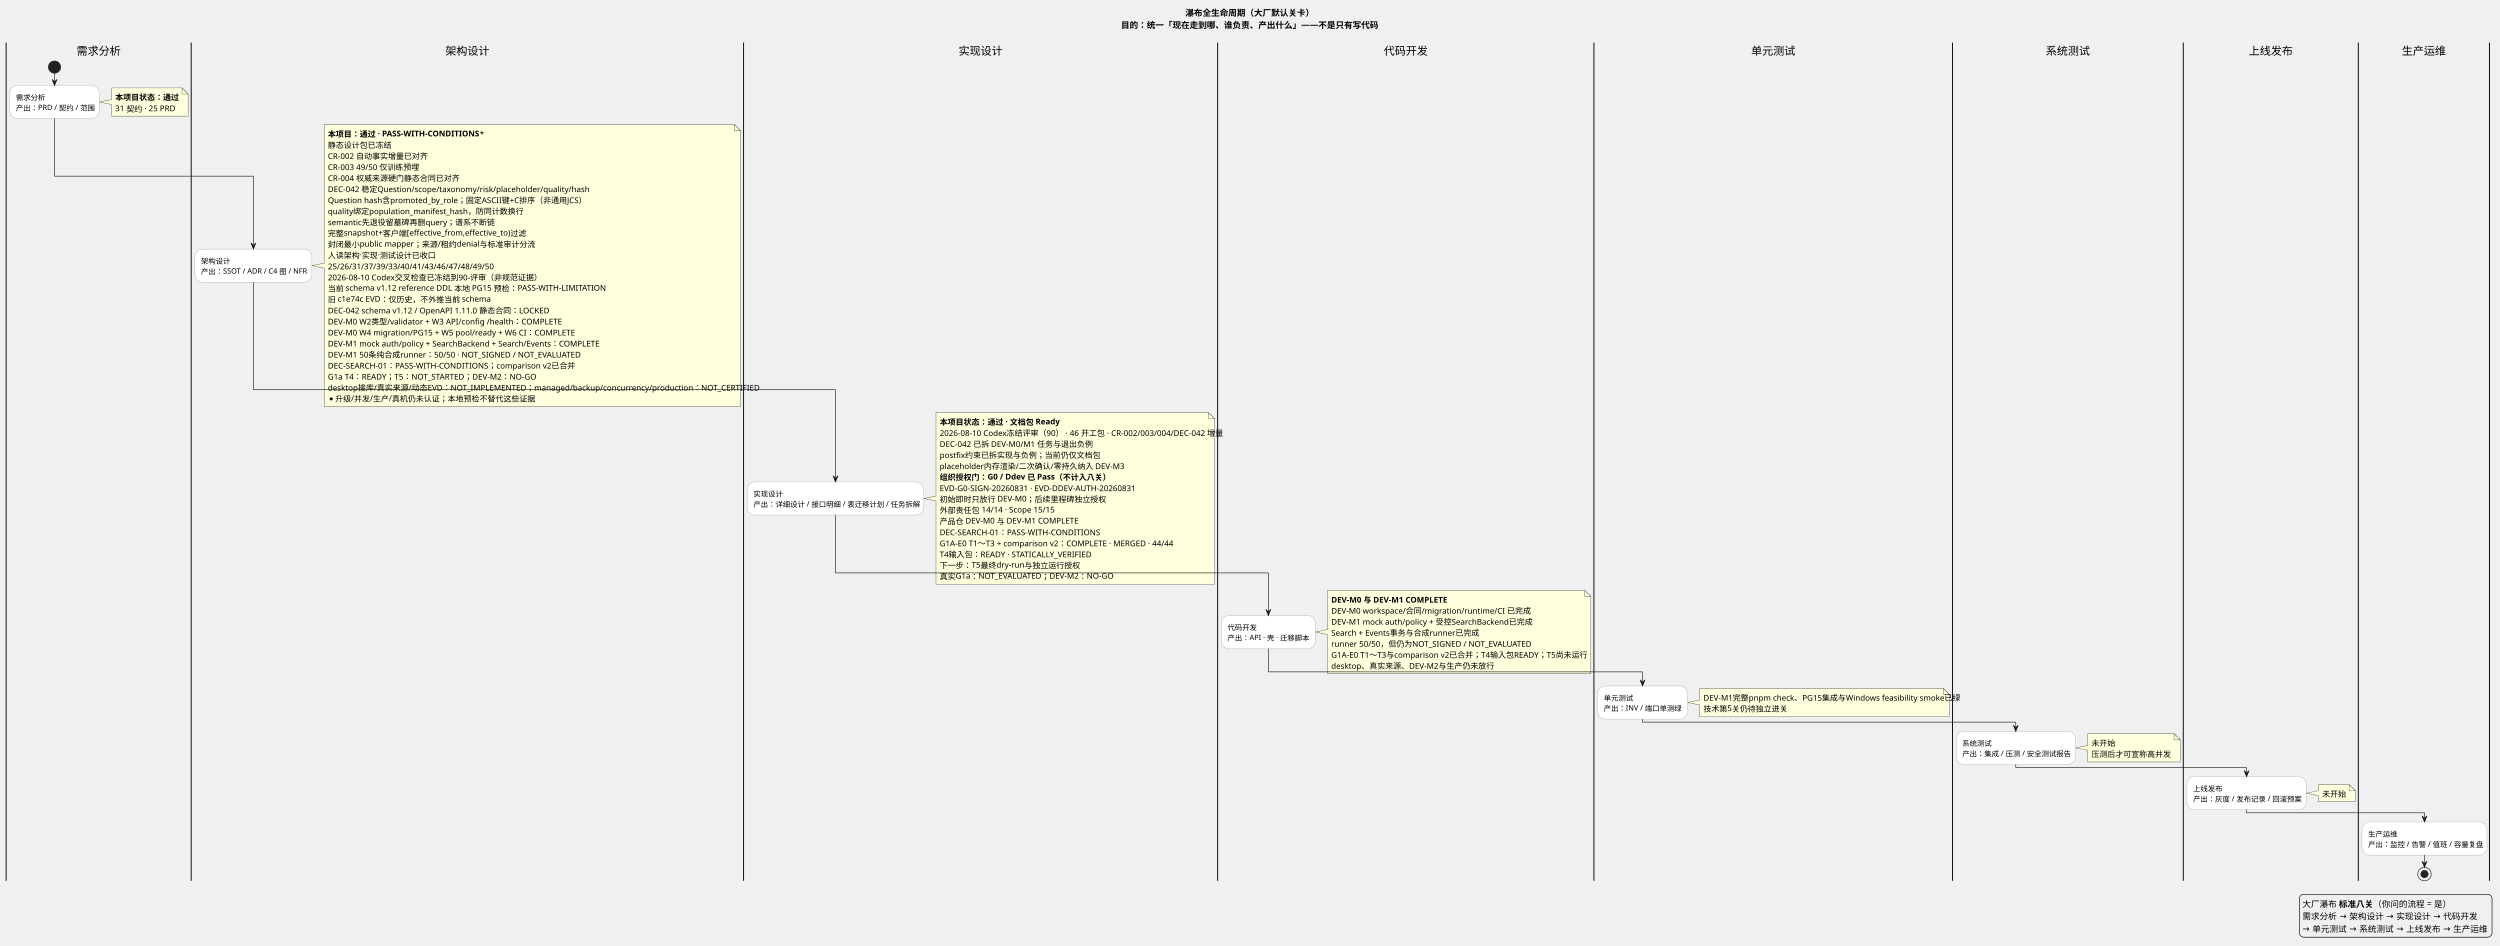
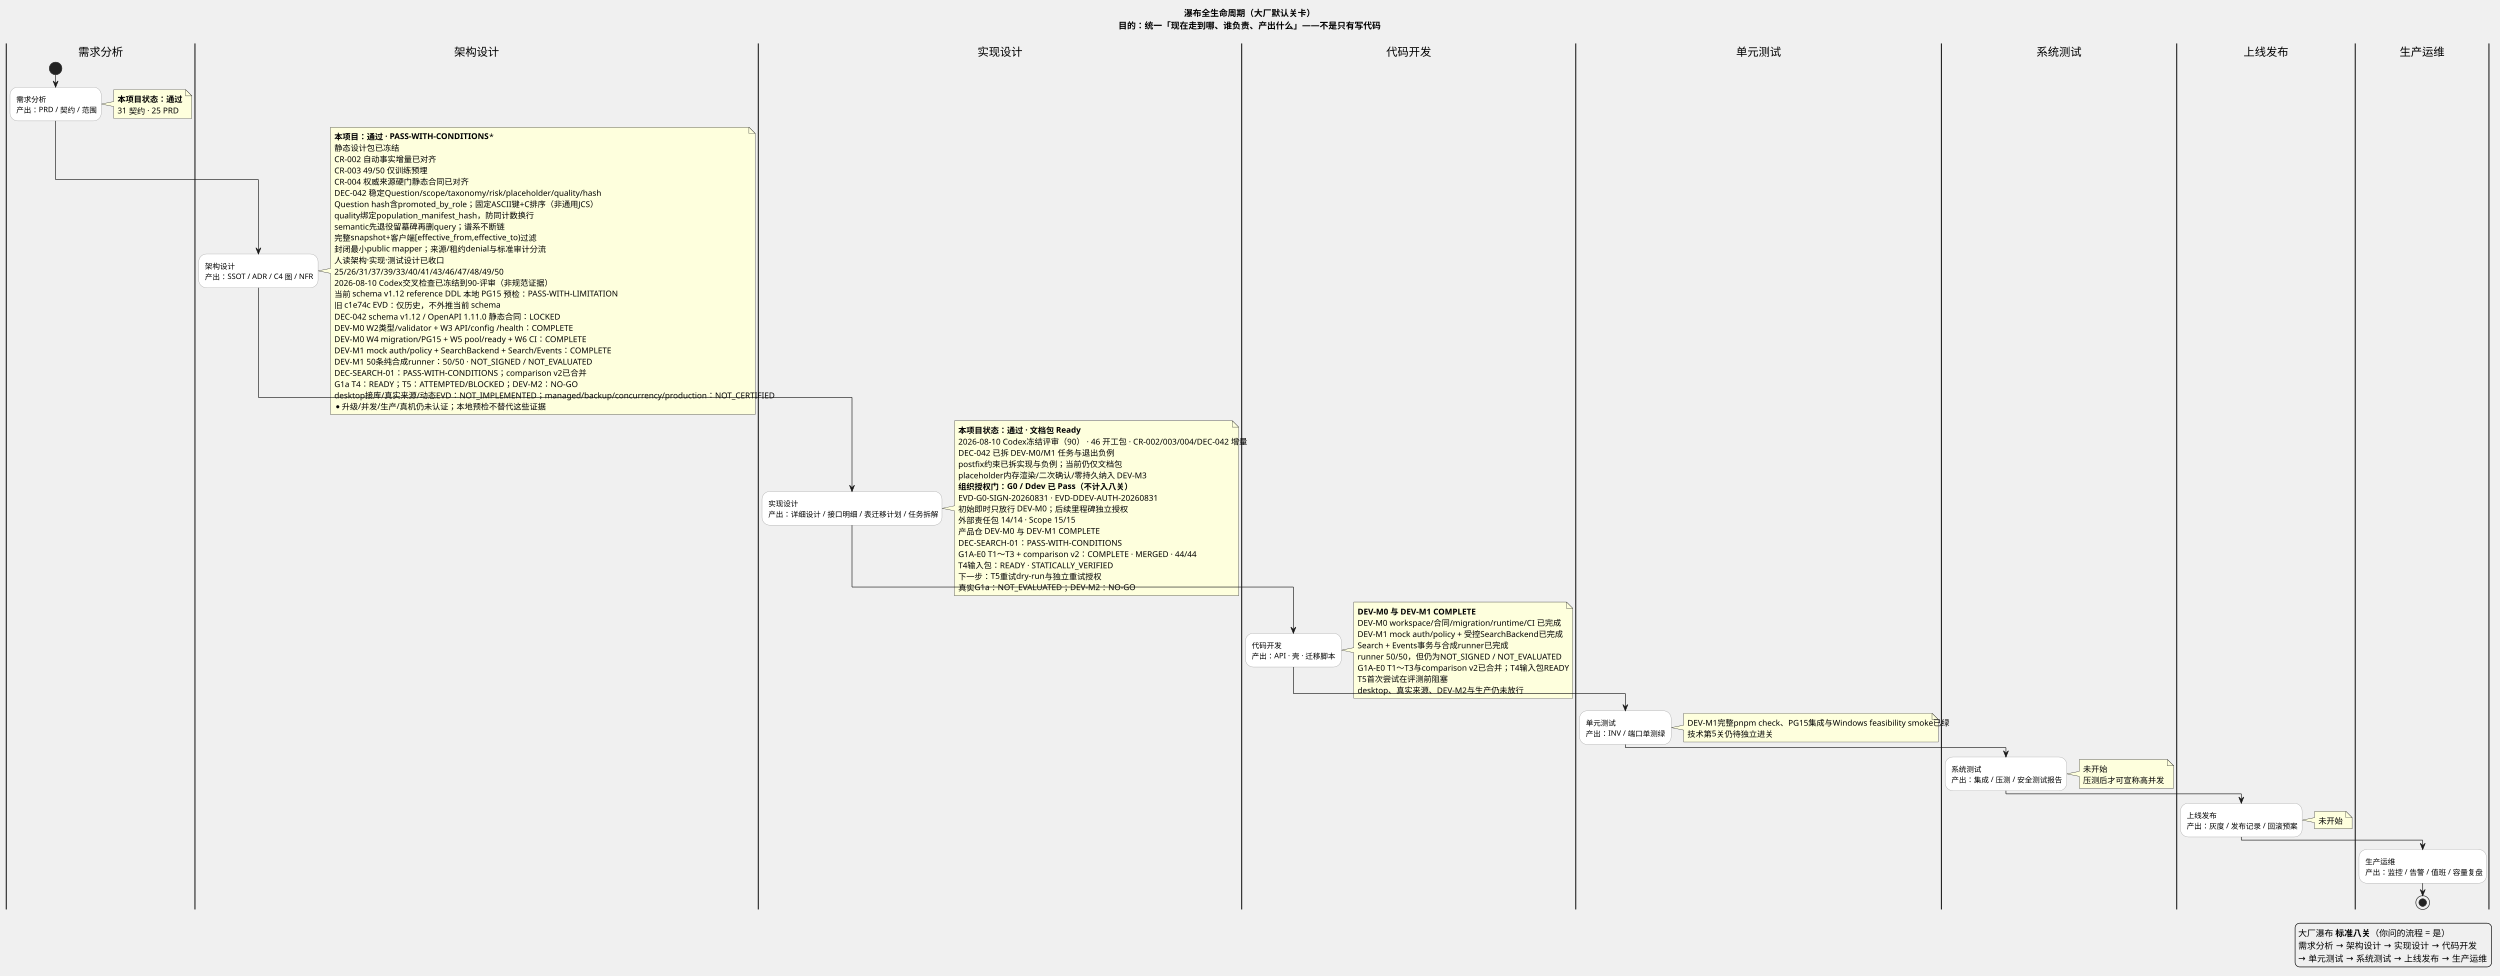
- <svg xmlns="http://www.w3.org/2000/svg" class="diagram-svg" version="1.1" viewBox="0 0 4080 1543" width="4080" height="1543">
+ <svg xmlns="http://www.w3.org/2000/svg" class="diagram-svg" version="1.1" viewBox="0 0 4001 1561" width="4001" height="1561">
  <defs />
  <g>
    <g class="title" data-source-line="9">
-       <text x="1934.50" y="26" font-size="14" fill="#000000" xml:space="preserve" style="white-space: pre" font-weight="bold" font-family="'PingFang SC, Microsoft YaHei, sans-serif'">瀑布全生命周期（大厂默认关卡）</text>
-       <text x="1829.50" y="46" font-size="14" fill="#000000" xml:space="preserve" style="white-space: pre" font-weight="bold" font-family="'PingFang SC, Microsoft YaHei, sans-serif'">目的：统一「现在走到哪、谁负责、产出什么」——不是只有写代码</text>
+       <text x="1894.78" y="26" font-size="14" fill="#000000" xml:space="preserve" style="white-space: pre" font-weight="bold" font-family="'PingFang SC, Microsoft YaHei, sans-serif'">瀑布全生命周期（大厂默认关卡）</text>
+       <text x="1789.78" y="46" font-size="14" fill="#000000" xml:space="preserve" style="white-space: pre" font-weight="bold" font-family="'PingFang SC, Microsoft YaHei, sans-serif'">目的：统一「现在走到哪、谁负责、产出什么」——不是只有写代码</text>
    </g>
-     <rect x="10" y="69.50" width="4054.00" height="25" fill="#00000000" stroke="#00000000" stroke-width="1" />
+     <rect x="10" y="69.50" width="3974.56" height="25" fill="#00000000" stroke="#00000000" stroke-width="1" />
    <circle cx="89.01" cy="109.50" r="10" fill="#222222" stroke="#222222" stroke-width="1" />
    <path d="M182.01,143.50 L182.01,162.50 L162.01,166.50 L182.01,170.50 L182.01,189.50 A0,0 0 0 0 182.01,189.50 L307.01,189.50 A0,0 0 0 0 307.01,189.50 L307.01,153.50 L297.01,143.50 L182.01,143.50 A0,0 0 0 0 182.01,143.50" fill="#FEFFDD" stroke="#181818" stroke-width="0.50" />
    <path d="M297.01,143.50 L297.01,153.50 L307.01,153.50 L297.01,143.50" fill="#FEFFDD" stroke="#181818" stroke-width="0.50" />
    <text x="188.01" y="163.50" font-size="13" fill="#000000" xml:space="preserve" style="white-space: pre" font-weight="bold" font-family="'PingFang SC, Microsoft YaHei, sans-serif'">本项目状态：通过</text>
    <text x="188.01" y="181.50" font-size="13" fill="#000000" xml:space="preserve" style="white-space: pre" font-family="'PingFang SC, Microsoft YaHei, sans-serif'">31 契约 · 25 PRD</text>
    <rect x="16" y="139.50" width="146.01" height="54" rx="12.50" ry="12.50" fill="#FFFFFF" stroke="#999999" stroke-width="0.50" />
    <text x="26" y="163.50" font-size="12" fill="#000000" xml:space="preserve" style="white-space: pre" font-family="'PingFang SC, Microsoft YaHei, sans-serif'">需求分析</text>
    <text x="26" y="180.50" font-size="12" fill="#000000" xml:space="preserve" style="white-space: pre" font-family="'PingFang SC, Microsoft YaHei, sans-serif'">产出：PRD / 契约 / 范围</text>
-     <line x1="10" y1="69.50" x2="10" y2="1437.50" stroke="#000000" stroke-width="1.50" />
+     <line x1="10" y1="69.50" x2="10" y2="1455.50" stroke="#000000" stroke-width="1.50" />
    <path d="M529.04,203.50 L529.04,429.50 L509.04,433.50 L529.04,437.50 L529.04,663.50 A0,0 0 0 0 529.04,663.50 L1208.54,663.50 A0,0 0 0 0 1208.54,663.50 L1208.54,213.50 L1198.54,203.50 L529.04,203.50 A0,0 0 0 0 529.04,203.50" fill="#FEFFDD" stroke="#181818" stroke-width="0.50" />
    <path d="M1198.54,203.50 L1198.54,213.50 L1208.54,213.50 L1198.54,203.50" fill="#FEFFDD" stroke="#181818" stroke-width="0.50" />
    <text x="535.04" y="223.50" font-size="13" fill="#000000" xml:space="preserve" style="white-space: pre" font-weight="bold" font-family="'PingFang SC, Microsoft YaHei, sans-serif'">本项目：通过 · PASS-WITH-CONDITIONS</text>
    <text x="782.92" y="223.50" font-size="13" fill="#000000" xml:space="preserve" style="white-space: pre" font-family="'PingFang SC, Microsoft YaHei, sans-serif'">*</text>
    <text x="535.04" y="241.50" font-size="13" fill="#000000" xml:space="preserve" style="white-space: pre" font-family="'PingFang SC, Microsoft YaHei, sans-serif'">静态设计包已冻结</text>
    <text x="535.04" y="259.50" font-size="13" fill="#000000" xml:space="preserve" style="white-space: pre" font-family="'PingFang SC, Microsoft YaHei, sans-serif'">CR-002 自动事实增量已对齐</text>
    <text x="535.04" y="277.50" font-size="13" fill="#000000" xml:space="preserve" style="white-space: pre" font-family="'PingFang SC, Microsoft YaHei, sans-serif'">CR-003 49/50 仅训练预埋</text>
    <text x="535.04" y="295.50" font-size="13" fill="#000000" xml:space="preserve" style="white-space: pre" font-family="'PingFang SC, Microsoft YaHei, sans-serif'">CR-004 权威来源硬门静态合同已对齐</text>
    <text x="535.04" y="313.50" font-size="13" fill="#000000" xml:space="preserve" style="white-space: pre" font-family="'PingFang SC, Microsoft YaHei, sans-serif'">DEC-042 稳定Question/scope/taxonomy/risk/placeholder/quality/hash</text>
    <text x="535.04" y="331.50" font-size="13" fill="#000000" xml:space="preserve" style="white-space: pre" font-family="'PingFang SC, Microsoft YaHei, sans-serif'">Question hash含promoted_by_role；固定ASCII键+C排序（非通用JCS）</text>
    <text x="535.04" y="349.50" font-size="13" fill="#000000" xml:space="preserve" style="white-space: pre" font-family="'PingFang SC, Microsoft YaHei, sans-serif'">quality绑定population_manifest_hash，防同计数换行</text>
    <text x="535.04" y="367.50" font-size="13" fill="#000000" xml:space="preserve" style="white-space: pre" font-family="'PingFang SC, Microsoft YaHei, sans-serif'">semantic先退役留墓碑再删query；谱系不断链</text>
    <text x="535.04" y="385.50" font-size="13" fill="#000000" xml:space="preserve" style="white-space: pre" font-family="'PingFang SC, Microsoft YaHei, sans-serif'">完整snapshot+客户端[effective_from,effective_to)过滤</text>
    <text x="535.04" y="403.50" font-size="13" fill="#000000" xml:space="preserve" style="white-space: pre" font-family="'PingFang SC, Microsoft YaHei, sans-serif'">封闭最小public mapper；来源/租约denial与标准审计分流</text>
    <text x="535.04" y="421.50" font-size="13" fill="#000000" xml:space="preserve" style="white-space: pre" font-family="'PingFang SC, Microsoft YaHei, sans-serif'">人读架构·实现·测试设计已收口</text>
    <text x="535.04" y="439.50" font-size="13" fill="#000000" xml:space="preserve" style="white-space: pre" font-family="'PingFang SC, Microsoft YaHei, sans-serif'">25/26/31/37/39/33/40/41/43/46/47/48/49/50</text>
    <text x="535.04" y="457.50" font-size="13" fill="#000000" xml:space="preserve" style="white-space: pre" font-family="'PingFang SC, Microsoft YaHei, sans-serif'">2026-08-10 Codex交叉检查已冻结到90-评审（非规范证据）</text>
    <text x="535.04" y="475.50" font-size="13" fill="#000000" xml:space="preserve" style="white-space: pre" font-family="'PingFang SC, Microsoft YaHei, sans-serif'">当前 schema v1.12 reference DDL 本地 PG15 预检：PASS-WITH-LIMITATION</text>
    <text x="535.04" y="493.50" font-size="13" fill="#000000" xml:space="preserve" style="white-space: pre" font-family="'PingFang SC, Microsoft YaHei, sans-serif'">旧 c1e74c EVD：仅历史，不外推当前 schema</text>
    <text x="535.04" y="511.50" font-size="13" fill="#000000" xml:space="preserve" style="white-space: pre" font-family="'PingFang SC, Microsoft YaHei, sans-serif'">DEC-042 schema v1.12 / OpenAPI 1.11.0 静态合同：LOCKED</text>
    <text x="535.04" y="529.50" font-size="13" fill="#000000" xml:space="preserve" style="white-space: pre" font-family="'PingFang SC, Microsoft YaHei, sans-serif'">DEV-M0 W2类型/validator + W3 API/config /health：COMPLETE</text>
    <text x="535.04" y="547.50" font-size="13" fill="#000000" xml:space="preserve" style="white-space: pre" font-family="'PingFang SC, Microsoft YaHei, sans-serif'">DEV-M0 W4 migration/PG15 + W5 pool/ready + W6 CI：COMPLETE</text>
    <text x="535.04" y="565.50" font-size="13" fill="#000000" xml:space="preserve" style="white-space: pre" font-family="'PingFang SC, Microsoft YaHei, sans-serif'">DEV-M1 mock auth/policy + SearchBackend + Search/Events：COMPLETE</text>
    <text x="535.04" y="583.50" font-size="13" fill="#000000" xml:space="preserve" style="white-space: pre" font-family="'PingFang SC, Microsoft YaHei, sans-serif'">DEV-M1 50条纯合成runner：50/50 · NOT_SIGNED / NOT_EVALUATED</text>
    <text x="535.04" y="601.50" font-size="13" fill="#000000" xml:space="preserve" style="white-space: pre" font-family="'PingFang SC, Microsoft YaHei, sans-serif'">DEC-SEARCH-01：PASS-WITH-CONDITIONS；comparison v2已合并</text>
-     <text x="535.04" y="619.50" font-size="13" fill="#000000" xml:space="preserve" style="white-space: pre" font-family="'PingFang SC, Microsoft YaHei, sans-serif'">G1a T4：READY；T5：NOT_STARTED；DEV-M2：NO-GO</text>
+     <text x="535.04" y="619.50" font-size="13" fill="#000000" xml:space="preserve" style="white-space: pre" font-family="'PingFang SC, Microsoft YaHei, sans-serif'">G1a T4：READY；T5：ATTEMPTED/BLOCKED；DEV-M2：NO-GO</text>
    <text x="535.04" y="637.50" font-size="13" fill="#000000" xml:space="preserve" style="white-space: pre" font-family="'PingFang SC, Microsoft YaHei, sans-serif'">desktop接库/真实来源/动态EVD：NOT_IMPLEMENTED；managed/backup/concurrency/production：NOT_CERTIFIED</text>
    <circle cx="540.54" cy="651" r="2.50" fill="#000000" stroke="#000000" stroke-width="0" />
    <text x="547.04" y="655.50" font-size="13" fill="#000000" xml:space="preserve" style="white-space: pre" font-family="'PingFang SC, Microsoft YaHei, sans-serif'">升级/并发/生产/真机仍未认证；本地预检不替代这些证据</text>
    <rect x="318.01" y="406.50" width="191.03" height="54" rx="12.50" ry="12.50" fill="#FFFFFF" stroke="#999999" stroke-width="0.50" />
    <text x="328.01" y="430.50" font-size="12" fill="#000000" xml:space="preserve" style="white-space: pre" font-family="'PingFang SC, Microsoft YaHei, sans-serif'">架构设计</text>
    <text x="328.01" y="447.50" font-size="12" fill="#000000" xml:space="preserve" style="white-space: pre" font-family="'PingFang SC, Microsoft YaHei, sans-serif'">产出：SSOT / ADR / C4 图 / NFR</text>
-     <line x1="312.01" y1="69.50" x2="312.01" y2="1437.50" stroke="#000000" stroke-width="1.50" />
+     <line x1="312.01" y1="69.50" x2="312.01" y2="1455.50" stroke="#000000" stroke-width="1.50" />
    <path d="M1527.54,673.50 L1527.54,809.50 L1507.54,813.50 L1527.54,817.50 L1527.54,953.50 A0,0 0 0 0 1527.54,953.50 L1982.23,953.50 A0,0 0 0 0 1982.23,953.50 L1982.23,683.50 L1972.23,673.50 L1527.54,673.50 A0,0 0 0 0 1527.54,673.50" fill="#FEFFDD" stroke="#181818" stroke-width="0.50" />
    <path d="M1972.23,673.50 L1972.23,683.50 L1982.23,683.50 L1972.23,673.50" fill="#FEFFDD" stroke="#181818" stroke-width="0.50" />
    <text x="1533.54" y="693.50" font-size="13" fill="#000000" xml:space="preserve" style="white-space: pre" font-weight="bold" font-family="'PingFang SC, Microsoft YaHei, sans-serif'">本项目状态：通过 · 文档包 Ready</text>
    <text x="1533.54" y="711.50" font-size="13" fill="#000000" xml:space="preserve" style="white-space: pre" font-family="'PingFang SC, Microsoft YaHei, sans-serif'">2026-08-10 Codex冻结评审（90） · 46 开工包 · CR-002/003/004/DEC-042 增量</text>
    <text x="1533.54" y="729.50" font-size="13" fill="#000000" xml:space="preserve" style="white-space: pre" font-family="'PingFang SC, Microsoft YaHei, sans-serif'">DEC-042 已拆 DEV-M0/M1 任务与退出负例</text>
    <text x="1533.54" y="747.50" font-size="13" fill="#000000" xml:space="preserve" style="white-space: pre" font-family="'PingFang SC, Microsoft YaHei, sans-serif'">postfix约束已拆实现与负例；当前仍仅文档包</text>
    <text x="1533.54" y="765.50" font-size="13" fill="#000000" xml:space="preserve" style="white-space: pre" font-family="'PingFang SC, Microsoft YaHei, sans-serif'">placeholder内存渲染/二次确认/零持久纳入 DEV-M3</text>
    <text x="1533.54" y="783.50" font-size="13" fill="#000000" xml:space="preserve" style="white-space: pre" font-weight="bold" font-family="'PingFang SC, Microsoft YaHei, sans-serif'">组织授权门：G0 / Ddev 已 Pass（不计入八关）</text>
    <text x="1533.54" y="801.50" font-size="13" fill="#000000" xml:space="preserve" style="white-space: pre" font-family="'PingFang SC, Microsoft YaHei, sans-serif'">EVD-G0-SIGN-20260831 · EVD-DDEV-AUTH-20260831</text>
    <text x="1533.54" y="819.50" font-size="13" fill="#000000" xml:space="preserve" style="white-space: pre" font-family="'PingFang SC, Microsoft YaHei, sans-serif'">初始即时只放行 DEV-M0；后续里程碑独立授权</text>
    <text x="1533.54" y="837.50" font-size="13" fill="#000000" xml:space="preserve" style="white-space: pre" font-family="'PingFang SC, Microsoft YaHei, sans-serif'">外部责任包 14/14 · Scope 15/15</text>
    <text x="1533.54" y="855.50" font-size="13" fill="#000000" xml:space="preserve" style="white-space: pre" font-family="'PingFang SC, Microsoft YaHei, sans-serif'">产品仓 DEV-M0 与 DEV-M1 COMPLETE</text>
    <text x="1533.54" y="873.50" font-size="13" fill="#000000" xml:space="preserve" style="white-space: pre" font-family="'PingFang SC, Microsoft YaHei, sans-serif'">DEC-SEARCH-01：PASS-WITH-CONDITIONS</text>
    <text x="1533.54" y="891.50" font-size="13" fill="#000000" xml:space="preserve" style="white-space: pre" font-family="'PingFang SC, Microsoft YaHei, sans-serif'">G1A-E0 T1～T3 + comparison v2：COMPLETE · MERGED · 44/44</text>
    <text x="1533.54" y="909.50" font-size="13" fill="#000000" xml:space="preserve" style="white-space: pre" font-family="'PingFang SC, Microsoft YaHei, sans-serif'">T4输入包：READY · STATICALLY_VERIFIED</text>
-     <text x="1533.54" y="927.50" font-size="13" fill="#000000" xml:space="preserve" style="white-space: pre" font-family="'PingFang SC, Microsoft YaHei, sans-serif'">下一步：T5最终dry-run与独立运行授权</text>
+     <text x="1533.54" y="927.50" font-size="13" fill="#000000" xml:space="preserve" style="white-space: pre" font-family="'PingFang SC, Microsoft YaHei, sans-serif'">下一步：T5重试dry-run与独立重试授权</text>
    <text x="1533.54" y="945.50" font-size="13" fill="#000000" xml:space="preserve" style="white-space: pre" font-family="'PingFang SC, Microsoft YaHei, sans-serif'">真实G1a：NOT_EVALUATED；DEV-M2：NO-GO</text>
    <rect x="1219.54" y="786.50" width="288.00" height="54" rx="12.50" ry="12.50" fill="#FFFFFF" stroke="#999999" stroke-width="0.50" />
    <text x="1229.54" y="810.50" font-size="12" fill="#000000" xml:space="preserve" style="white-space: pre" font-family="'PingFang SC, Microsoft YaHei, sans-serif'">实现设计</text>
    <text x="1229.54" y="827.50" font-size="12" fill="#000000" xml:space="preserve" style="white-space: pre" font-family="'PingFang SC, Microsoft YaHei, sans-serif'">产出：详细设计 / 接口明细 / 表迁移计划 / 任务拆解</text>
-     <line x1="1213.54" y1="69.50" x2="1213.54" y2="1437.50" stroke="#000000" stroke-width="1.50" />
-     <path d="M2166.56,963.50 L2166.56,1027.50 L2146.56,1031.50 L2166.56,1035.50 L2166.56,1099.50 A0,0 0 0 0 2166.56,1099.50 L2596.30,1099.50 A0,0 0 0 0 2596.30,1099.50 L2596.30,973.50 L2586.30,963.50 L2166.56,963.50 A0,0 0 0 0 2166.56,963.50" fill="#FEFFDD" stroke="#181818" stroke-width="0.50" />
-     <path d="M2586.30,963.50 L2586.30,973.50 L2596.30,973.50 L2586.30,963.50" fill="#FEFFDD" stroke="#181818" stroke-width="0.50" />
+     <line x1="1213.54" y1="69.50" x2="1213.54" y2="1455.50" stroke="#000000" stroke-width="1.50" />
+     <path d="M2166.56,963.50 L2166.56,1036.50 L2146.56,1040.50 L2166.56,1044.50 L2166.56,1117.50 A0,0 0 0 0 2166.56,1117.50 L2516.86,1117.50 A0,0 0 0 0 2516.86,1117.50 L2516.86,973.50 L2506.86,963.50 L2166.56,963.50 A0,0 0 0 0 2166.56,963.50" fill="#FEFFDD" stroke="#181818" stroke-width="0.50" />
+     <path d="M2506.86,963.50 L2506.86,973.50 L2516.86,973.50 L2506.86,963.50" fill="#FEFFDD" stroke="#181818" stroke-width="0.50" />
    <text x="2172.56" y="983.50" font-size="13" fill="#000000" xml:space="preserve" style="white-space: pre" font-weight="bold" font-family="'PingFang SC, Microsoft YaHei, sans-serif'">DEV-M0 与 DEV-M1 COMPLETE</text>
    <text x="2172.56" y="1001.50" font-size="13" fill="#000000" xml:space="preserve" style="white-space: pre" font-family="'PingFang SC, Microsoft YaHei, sans-serif'">DEV-M0 workspace/合同/migration/runtime/CI 已完成</text>
    <text x="2172.56" y="1019.50" font-size="13" fill="#000000" xml:space="preserve" style="white-space: pre" font-family="'PingFang SC, Microsoft YaHei, sans-serif'">DEV-M1 mock auth/policy + 受控SearchBackend已完成</text>
    <text x="2172.56" y="1037.50" font-size="13" fill="#000000" xml:space="preserve" style="white-space: pre" font-family="'PingFang SC, Microsoft YaHei, sans-serif'">Search + Events事务与合成runner已完成</text>
    <text x="2172.56" y="1055.50" font-size="13" fill="#000000" xml:space="preserve" style="white-space: pre" font-family="'PingFang SC, Microsoft YaHei, sans-serif'">runner 50/50，但仍为NOT_SIGNED / NOT_EVALUATED</text>
-     <text x="2172.56" y="1073.50" font-size="13" fill="#000000" xml:space="preserve" style="white-space: pre" font-family="'PingFang SC, Microsoft YaHei, sans-serif'">G1A-E0 T1～T3与comparison v2已合并；T4输入包READY；T5尚未运行</text>
-     <text x="2172.56" y="1091.50" font-size="13" fill="#000000" xml:space="preserve" style="white-space: pre" font-family="'PingFang SC, Microsoft YaHei, sans-serif'">desktop、真实来源、DEV-M2与生产仍未放行</text>
-     <rect x="1993.23" y="1004.50" width="153.34" height="54" rx="12.50" ry="12.50" fill="#FFFFFF" stroke="#999999" stroke-width="0.50" />
-     <text x="2003.23" y="1028.50" font-size="12" fill="#000000" xml:space="preserve" style="white-space: pre" font-family="'PingFang SC, Microsoft YaHei, sans-serif'">代码开发</text>
-     <text x="2003.23" y="1045.50" font-size="12" fill="#000000" xml:space="preserve" style="white-space: pre" font-family="'PingFang SC, Microsoft YaHei, sans-serif'">产出：API · 壳 · 迁移脚本</text>
-     <line x1="1987.23" y1="69.50" x2="1987.23" y2="1437.50" stroke="#000000" stroke-width="1.50" />
-     <path d="M2773.96,1123.50 L2773.96,1142.50 L2753.96,1146.50 L2773.96,1150.50 L2773.96,1169.50 A0,0 0 0 0 2773.96,1169.50 L3181.41,1169.50 A0,0 0 0 0 3181.41,1169.50 L3181.41,1133.50 L3171.41,1123.50 L2773.96,1123.50 A0,0 0 0 0 2773.96,1123.50" fill="#FEFFDD" stroke="#181818" stroke-width="0.50" />
-     <path d="M3171.41,1123.50 L3171.41,1133.50 L3181.41,1133.50 L3171.41,1123.50" fill="#FEFFDD" stroke="#181818" stroke-width="0.50" />
-     <text x="2779.96" y="1143.50" font-size="13" fill="#000000" xml:space="preserve" style="white-space: pre" font-family="'PingFang SC, Microsoft YaHei, sans-serif'">DEV-M1完整pnpm check、PG15集成与Windows feasibility smoke已绿</text>
-     <text x="2779.96" y="1161.50" font-size="13" fill="#000000" xml:space="preserve" style="white-space: pre" font-family="'PingFang SC, Microsoft YaHei, sans-serif'">技术第5关仍待独立进关</text>
-     <rect x="2607.30" y="1119.50" width="146.66" height="54" rx="12.50" ry="12.50" fill="#FFFFFF" stroke="#999999" stroke-width="0.50" />
-     <text x="2617.30" y="1143.50" font-size="12" fill="#000000" xml:space="preserve" style="white-space: pre" font-family="'PingFang SC, Microsoft YaHei, sans-serif'">单元测试</text>
-     <text x="2617.30" y="1160.50" font-size="12" fill="#000000" xml:space="preserve" style="white-space: pre" font-family="'PingFang SC, Microsoft YaHei, sans-serif'">产出：INV / 端口单测绿</text>
-     <line x1="2601.30" y1="69.50" x2="2601.30" y2="1437.50" stroke="#000000" stroke-width="1.50" />
-     <path d="M3407.08,1197.50 L3407.08,1216.50 L3387.08,1220.50 L3407.08,1224.50 L3407.08,1243.50 A0,0 0 0 0 3407.08,1243.50 L3558.08,1243.50 A0,0 0 0 0 3558.08,1243.50 L3558.08,1207.50 L3548.08,1197.50 L3407.08,1197.50 A0,0 0 0 0 3407.08,1197.50" fill="#FEFFDD" stroke="#181818" stroke-width="0.50" />
-     <path d="M3548.08,1197.50 L3548.08,1207.50 L3558.08,1207.50 L3548.08,1197.50" fill="#FEFFDD" stroke="#181818" stroke-width="0.50" />
-     <text x="3413.08" y="1217.50" font-size="13" fill="#000000" xml:space="preserve" style="white-space: pre" font-family="'PingFang SC, Microsoft YaHei, sans-serif'">未开始</text>
-     <text x="3413.08" y="1235.50" font-size="13" fill="#000000" xml:space="preserve" style="white-space: pre" font-family="'PingFang SC, Microsoft YaHei, sans-serif'">压测后才可宣称高并发</text>
-     <rect x="3192.41" y="1193.50" width="194.67" height="54" rx="12.50" ry="12.50" fill="#FFFFFF" stroke="#999999" stroke-width="0.50" />
-     <text x="3202.41" y="1217.50" font-size="12" fill="#000000" xml:space="preserve" style="white-space: pre" font-family="'PingFang SC, Microsoft YaHei, sans-serif'">系统测试</text>
-     <text x="3202.41" y="1234.50" font-size="12" fill="#000000" xml:space="preserve" style="white-space: pre" font-family="'PingFang SC, Microsoft YaHei, sans-serif'">产出：集成 / 压测 / 安全测试报告</text>
-     <line x1="3186.41" y1="69.50" x2="3186.41" y2="1437.50" stroke="#000000" stroke-width="1.50" />
-     <path d="M3783.74,1280.50 L3783.74,1290.50 L3763.74,1294.50 L3783.74,1298.50 L3783.74,1308.50 A0,0 0 0 0 3783.74,1308.50 L3843.74,1308.50 A0,0 0 0 0 3843.74,1308.50 L3843.74,1290.50 L3833.74,1280.50 L3783.74,1280.50 A0,0 0 0 0 3783.74,1280.50" fill="#FEFFDD" stroke="#181818" stroke-width="0.50" />
-     <path d="M3833.74,1280.50 L3833.74,1290.50 L3843.74,1290.50 L3833.74,1280.50" fill="#FEFFDD" stroke="#181818" stroke-width="0.50" />
-     <text x="3789.74" y="1300.50" font-size="13" fill="#000000" xml:space="preserve" style="white-space: pre" font-family="'PingFang SC, Microsoft YaHei, sans-serif'">未开始</text>
-     <rect x="3569.08" y="1267.50" width="194.67" height="54" rx="12.50" ry="12.50" fill="#FFFFFF" stroke="#999999" stroke-width="0.50" />
-     <text x="3579.08" y="1291.50" font-size="12" fill="#000000" xml:space="preserve" style="white-space: pre" font-family="'PingFang SC, Microsoft YaHei, sans-serif'">上线发布</text>
-     <text x="3579.08" y="1308.50" font-size="12" fill="#000000" xml:space="preserve" style="white-space: pre" font-family="'PingFang SC, Microsoft YaHei, sans-serif'">产出：灰度 / 发布记录 / 回滚预案</text>
-     <line x1="3563.08" y1="69.50" x2="3563.08" y2="1437.50" stroke="#000000" stroke-width="1.50" />
-     <rect x="3854.74" y="1341.50" width="204.00" height="54" rx="12.50" ry="12.50" fill="#FFFFFF" stroke="#999999" stroke-width="0.50" />
-     <text x="3864.74" y="1365.50" font-size="12" fill="#000000" xml:space="preserve" style="white-space: pre" font-family="'PingFang SC, Microsoft YaHei, sans-serif'">生产运维</text>
-     <text x="3864.74" y="1382.50" font-size="12" fill="#000000" xml:space="preserve" style="white-space: pre" font-family="'PingFang SC, Microsoft YaHei, sans-serif'">产出：监控 / 告警 / 值班 / 容量复盘</text>
-     <circle cx="3956.75" cy="1426.50" r="11" fill="#00000000" stroke="#222222" stroke-width="1" />
-     <circle cx="3956.75" cy="1426.50" r="6" fill="#222222" stroke="#222222" stroke-width="1" />
-     <line x1="3848.74" y1="69.50" x2="3848.74" y2="1437.50" stroke="#000000" stroke-width="1.50" />
-     <line x1="4062.75" y1="69.50" x2="4062.75" y2="1437.50" stroke="#000000" stroke-width="1.50" />
+     <text x="2172.56" y="1073.50" font-size="13" fill="#000000" xml:space="preserve" style="white-space: pre" font-family="'PingFang SC, Microsoft YaHei, sans-serif'">G1A-E0 T1～T3与comparison v2已合并；T4输入包READY</text>
+     <text x="2172.56" y="1091.50" font-size="13" fill="#000000" xml:space="preserve" style="white-space: pre" font-family="'PingFang SC, Microsoft YaHei, sans-serif'">T5首次尝试在评测前阻塞</text>
+     <text x="2172.56" y="1109.50" font-size="13" fill="#000000" xml:space="preserve" style="white-space: pre" font-family="'PingFang SC, Microsoft YaHei, sans-serif'">desktop、真实来源、DEV-M2与生产仍未放行</text>
+     <rect x="1993.23" y="1013.50" width="153.34" height="54" rx="12.50" ry="12.50" fill="#FFFFFF" stroke="#999999" stroke-width="0.50" />
+     <text x="2003.23" y="1037.50" font-size="12" fill="#000000" xml:space="preserve" style="white-space: pre" font-family="'PingFang SC, Microsoft YaHei, sans-serif'">代码开发</text>
+     <text x="2003.23" y="1054.50" font-size="12" fill="#000000" xml:space="preserve" style="white-space: pre" font-family="'PingFang SC, Microsoft YaHei, sans-serif'">产出：API · 壳 · 迁移脚本</text>
+     <line x1="1987.23" y1="69.50" x2="1987.23" y2="1455.50" stroke="#000000" stroke-width="1.50" />
+     <path d="M2694.52,1141.50 L2694.52,1160.50 L2674.52,1164.50 L2694.52,1168.50 L2694.52,1187.50 A0,0 0 0 0 2694.52,1187.50 L3101.97,1187.50 A0,0 0 0 0 3101.97,1187.50 L3101.97,1151.50 L3091.97,1141.50 L2694.52,1141.50 A0,0 0 0 0 2694.52,1141.50" fill="#FEFFDD" stroke="#181818" stroke-width="0.50" />
+     <path d="M3091.97,1141.50 L3091.97,1151.50 L3101.97,1151.50 L3091.97,1141.50" fill="#FEFFDD" stroke="#181818" stroke-width="0.50" />
+     <text x="2700.52" y="1161.50" font-size="13" fill="#000000" xml:space="preserve" style="white-space: pre" font-family="'PingFang SC, Microsoft YaHei, sans-serif'">DEV-M1完整pnpm check、PG15集成与Windows feasibility smoke已绿</text>
+     <text x="2700.52" y="1179.50" font-size="13" fill="#000000" xml:space="preserve" style="white-space: pre" font-family="'PingFang SC, Microsoft YaHei, sans-serif'">技术第5关仍待独立进关</text>
+     <rect x="2527.86" y="1137.50" width="146.66" height="54" rx="12.50" ry="12.50" fill="#FFFFFF" stroke="#999999" stroke-width="0.50" />
+     <text x="2537.86" y="1161.50" font-size="12" fill="#000000" xml:space="preserve" style="white-space: pre" font-family="'PingFang SC, Microsoft YaHei, sans-serif'">单元测试</text>
+     <text x="2537.86" y="1178.50" font-size="12" fill="#000000" xml:space="preserve" style="white-space: pre" font-family="'PingFang SC, Microsoft YaHei, sans-serif'">产出：INV / 端口单测绿</text>
+     <line x1="2521.86" y1="69.50" x2="2521.86" y2="1455.50" stroke="#000000" stroke-width="1.50" />
+     <path d="M3327.64,1215.50 L3327.64,1234.50 L3307.64,1238.50 L3327.64,1242.50 L3327.64,1261.50 A0,0 0 0 0 3327.64,1261.50 L3478.64,1261.50 A0,0 0 0 0 3478.64,1261.50 L3478.64,1225.50 L3468.64,1215.50 L3327.64,1215.50 A0,0 0 0 0 3327.64,1215.50" fill="#FEFFDD" stroke="#181818" stroke-width="0.50" />
+     <path d="M3468.64,1215.50 L3468.64,1225.50 L3478.64,1225.50 L3468.64,1215.50" fill="#FEFFDD" stroke="#181818" stroke-width="0.50" />
+     <text x="3333.64" y="1235.50" font-size="13" fill="#000000" xml:space="preserve" style="white-space: pre" font-family="'PingFang SC, Microsoft YaHei, sans-serif'">未开始</text>
+     <text x="3333.64" y="1253.50" font-size="13" fill="#000000" xml:space="preserve" style="white-space: pre" font-family="'PingFang SC, Microsoft YaHei, sans-serif'">压测后才可宣称高并发</text>
+     <rect x="3112.97" y="1211.50" width="194.67" height="54" rx="12.50" ry="12.50" fill="#FFFFFF" stroke="#999999" stroke-width="0.50" />
+     <text x="3122.97" y="1235.50" font-size="12" fill="#000000" xml:space="preserve" style="white-space: pre" font-family="'PingFang SC, Microsoft YaHei, sans-serif'">系统测试</text>
+     <text x="3122.97" y="1252.50" font-size="12" fill="#000000" xml:space="preserve" style="white-space: pre" font-family="'PingFang SC, Microsoft YaHei, sans-serif'">产出：集成 / 压测 / 安全测试报告</text>
+     <line x1="3106.97" y1="69.50" x2="3106.97" y2="1455.50" stroke="#000000" stroke-width="1.50" />
+     <path d="M3704.30,1298.50 L3704.30,1308.50 L3684.30,1312.50 L3704.30,1316.50 L3704.30,1326.50 A0,0 0 0 0 3704.30,1326.50 L3764.30,1326.50 A0,0 0 0 0 3764.30,1326.50 L3764.30,1308.50 L3754.30,1298.50 L3704.30,1298.50 A0,0 0 0 0 3704.30,1298.50" fill="#FEFFDD" stroke="#181818" stroke-width="0.50" />
+     <path d="M3754.30,1298.50 L3754.30,1308.50 L3764.30,1308.50 L3754.30,1298.50" fill="#FEFFDD" stroke="#181818" stroke-width="0.50" />
+     <text x="3710.30" y="1318.50" font-size="13" fill="#000000" xml:space="preserve" style="white-space: pre" font-family="'PingFang SC, Microsoft YaHei, sans-serif'">未开始</text>
+     <rect x="3489.64" y="1285.50" width="194.67" height="54" rx="12.50" ry="12.50" fill="#FFFFFF" stroke="#999999" stroke-width="0.50" />
+     <text x="3499.64" y="1309.50" font-size="12" fill="#000000" xml:space="preserve" style="white-space: pre" font-family="'PingFang SC, Microsoft YaHei, sans-serif'">上线发布</text>
+     <text x="3499.64" y="1326.50" font-size="12" fill="#000000" xml:space="preserve" style="white-space: pre" font-family="'PingFang SC, Microsoft YaHei, sans-serif'">产出：灰度 / 发布记录 / 回滚预案</text>
+     <line x1="3483.64" y1="69.50" x2="3483.64" y2="1455.50" stroke="#000000" stroke-width="1.50" />
+     <rect x="3775.30" y="1359.50" width="204.00" height="54" rx="12.50" ry="12.50" fill="#FFFFFF" stroke="#999999" stroke-width="0.50" />
+     <text x="3785.30" y="1383.50" font-size="12" fill="#000000" xml:space="preserve" style="white-space: pre" font-family="'PingFang SC, Microsoft YaHei, sans-serif'">生产运维</text>
+     <text x="3785.30" y="1400.50" font-size="12" fill="#000000" xml:space="preserve" style="white-space: pre" font-family="'PingFang SC, Microsoft YaHei, sans-serif'">产出：监控 / 告警 / 值班 / 容量复盘</text>
+     <circle cx="3877.30" cy="1444.50" r="11" fill="#00000000" stroke="#222222" stroke-width="1" />
+     <circle cx="3877.30" cy="1444.50" r="6" fill="#222222" stroke="#222222" stroke-width="1" />
+     <line x1="3769.30" y1="69.50" x2="3769.30" y2="1455.50" stroke="#000000" stroke-width="1.50" />
+     <line x1="3983.31" y1="69.50" x2="3983.31" y2="1455.50" stroke="#000000" stroke-width="1.50" />
    <line x1="89.01" y1="119.50" x2="89.01" y2="139.50" stroke="#181818" stroke-width="1" />
    <polygon points="85.01,129.50 89.01,139.50 93.01,129.50 89.01,133.50" fill="#181818" stroke="#181818" stroke-width="1" />
-     <line x1="3956.75" y1="1395.50" x2="3956.75" y2="1415.50" stroke="#181818" stroke-width="1" />
-     <polygon points="3952.75,1405.50 3956.75,1415.50 3960.75,1405.50 3956.75,1409.50" fill="#181818" stroke="#181818" stroke-width="1" />
+     <line x1="3877.30" y1="1413.50" x2="3877.30" y2="1433.50" stroke="#181818" stroke-width="1" />
+     <polygon points="3873.30,1423.50 3877.30,1433.50 3881.30,1423.50 3877.30,1427.50" fill="#181818" stroke="#181818" stroke-width="1" />
    <line x1="89.01" y1="193.50" x2="89.01" y2="287.50" stroke="#181818" stroke-width="1" />
    <line x1="89.01" y1="287.50" x2="413.53" y2="287.50" stroke="#181818" stroke-width="1" />
    <line x1="413.53" y1="287.50" x2="413.53" y2="406.50" stroke="#181818" stroke-width="1" />
    <polygon points="409.53,396.50 413.53,406.50 417.53,396.50 413.53,400.50" fill="#181818" stroke="#181818" stroke-width="1" />
    <line x1="413.53" y1="460.50" x2="413.53" y2="636" stroke="#181818" stroke-width="1" />
    <line x1="413.53" y1="636" x2="1363.54" y2="636" stroke="#181818" stroke-width="1" />
    <line x1="1363.54" y1="636" x2="1363.54" y2="786.50" stroke="#181818" stroke-width="1" />
    <polygon points="1359.54,776.50 1363.54,786.50 1367.54,776.50 1363.54,780.50" fill="#181818" stroke="#181818" stroke-width="1" />
-     <line x1="1363.54" y1="840.50" x2="1363.54" y2="935" stroke="#181818" stroke-width="1" />
-     <line x1="1363.54" y1="935" x2="2069.90" y2="935" stroke="#181818" stroke-width="1" />
-     <line x1="2069.90" y1="935" x2="2069.90" y2="1004.50" stroke="#181818" stroke-width="1" />
-     <polygon points="2065.90,994.50 2069.90,1004.50 2073.90,994.50 2069.90,998.50" fill="#181818" stroke="#181818" stroke-width="1" />
-     <line x1="2069.90" y1="1058.50" x2="2069.90" y2="1096.50" stroke="#181818" stroke-width="1" />
-     <line x1="2069.90" y1="1096.50" x2="2680.63" y2="1096.50" stroke="#181818" stroke-width="1" />
-     <line x1="2680.63" y1="1096.50" x2="2680.63" y2="1119.50" stroke="#181818" stroke-width="1" />
-     <polygon points="2676.63,1109.50 2680.63,1119.50 2684.63,1109.50 2680.63,1113.50" fill="#181818" stroke="#181818" stroke-width="1" />
-     <line x1="2680.63" y1="1173.50" x2="2680.63" y2="1178.50" stroke="#181818" stroke-width="1" />
-     <line x1="2680.63" y1="1178.50" x2="3289.74" y2="1178.50" stroke="#181818" stroke-width="1" />
-     <line x1="3289.74" y1="1178.50" x2="3289.74" y2="1193.50" stroke="#181818" stroke-width="1" />
-     <polygon points="3285.74,1183.50 3289.74,1193.50 3293.74,1183.50 3289.74,1187.50" fill="#181818" stroke="#181818" stroke-width="1" />
-     <line x1="3289.74" y1="1247.50" x2="3289.74" y2="1252.50" stroke="#181818" stroke-width="1" />
-     <line x1="3289.74" y1="1252.50" x2="3666.41" y2="1252.50" stroke="#181818" stroke-width="1" />
-     <line x1="3666.41" y1="1252.50" x2="3666.41" y2="1267.50" stroke="#181818" stroke-width="1" />
-     <polygon points="3662.41,1257.50 3666.41,1267.50 3670.41,1257.50 3666.41,1261.50" fill="#181818" stroke="#181818" stroke-width="1" />
-     <line x1="3666.41" y1="1321.50" x2="3666.41" y2="1326.50" stroke="#181818" stroke-width="1" />
-     <line x1="3666.41" y1="1326.50" x2="3956.75" y2="1326.50" stroke="#181818" stroke-width="1" />
-     <line x1="3956.75" y1="1326.50" x2="3956.75" y2="1341.50" stroke="#181818" stroke-width="1" />
-     <polygon points="3952.75,1331.50 3956.75,1341.50 3960.75,1331.50 3956.75,1335.50" fill="#181818" stroke="#181818" stroke-width="1" />
+     <line x1="1363.54" y1="840.50" x2="1363.54" y2="939.50" stroke="#181818" stroke-width="1" />
+     <line x1="1363.54" y1="939.50" x2="2069.90" y2="939.50" stroke="#181818" stroke-width="1" />
+     <line x1="2069.90" y1="939.50" x2="2069.90" y2="1013.50" stroke="#181818" stroke-width="1" />
+     <polygon points="2065.90,1003.50 2069.90,1013.50 2073.90,1003.50 2069.90,1007.50" fill="#181818" stroke="#181818" stroke-width="1" />
+     <line x1="2069.90" y1="1067.50" x2="2069.90" y2="1110" stroke="#181818" stroke-width="1" />
+     <line x1="2069.90" y1="1110" x2="2601.19" y2="1110" stroke="#181818" stroke-width="1" />
+     <line x1="2601.19" y1="1110" x2="2601.19" y2="1137.50" stroke="#181818" stroke-width="1" />
+     <polygon points="2597.19,1127.50 2601.19,1137.50 2605.19,1127.50 2601.19,1131.50" fill="#181818" stroke="#181818" stroke-width="1" />
+     <line x1="2601.19" y1="1191.50" x2="2601.19" y2="1196.50" stroke="#181818" stroke-width="1" />
+     <line x1="2601.19" y1="1196.50" x2="3210.30" y2="1196.50" stroke="#181818" stroke-width="1" />
+     <line x1="3210.30" y1="1196.50" x2="3210.30" y2="1211.50" stroke="#181818" stroke-width="1" />
+     <polygon points="3206.30,1201.50 3210.30,1211.50 3214.30,1201.50 3210.30,1205.50" fill="#181818" stroke="#181818" stroke-width="1" />
+     <line x1="3210.30" y1="1265.50" x2="3210.30" y2="1270.50" stroke="#181818" stroke-width="1" />
+     <line x1="3210.30" y1="1270.50" x2="3586.97" y2="1270.50" stroke="#181818" stroke-width="1" />
+     <line x1="3586.97" y1="1270.50" x2="3586.97" y2="1285.50" stroke="#181818" stroke-width="1" />
+     <polygon points="3582.97,1275.50 3586.97,1285.50 3590.97,1275.50 3586.97,1279.50" fill="#181818" stroke="#181818" stroke-width="1" />
+     <line x1="3586.97" y1="1339.50" x2="3586.97" y2="1344.50" stroke="#181818" stroke-width="1" />
+     <line x1="3586.97" y1="1344.50" x2="3877.30" y2="1344.50" stroke="#181818" stroke-width="1" />
+     <line x1="3877.30" y1="1344.50" x2="3877.30" y2="1359.50" stroke="#181818" stroke-width="1" />
+     <polygon points="3873.30,1349.50 3877.30,1359.50 3881.30,1349.50 3877.30,1353.50" fill="#181818" stroke="#181818" stroke-width="1" />
    <text x="125.01" y="89.50" font-size="18" fill="#000000" xml:space="preserve" style="white-space: pre" font-family="'PingFang SC, Microsoft YaHei, sans-serif'">需求分析</text>
    <text x="726.78" y="89.50" font-size="18" fill="#000000" xml:space="preserve" style="white-space: pre" font-family="'PingFang SC, Microsoft YaHei, sans-serif'">架构设计</text>
    <text x="1564.38" y="89.50" font-size="18" fill="#000000" xml:space="preserve" style="white-space: pre" font-family="'PingFang SC, Microsoft YaHei, sans-serif'">实现设计</text>
-     <text x="2258.26" y="89.50" font-size="18" fill="#000000" xml:space="preserve" style="white-space: pre" font-family="'PingFang SC, Microsoft YaHei, sans-serif'">代码开发</text>
-     <text x="2857.85" y="89.50" font-size="18" fill="#000000" xml:space="preserve" style="white-space: pre" font-family="'PingFang SC, Microsoft YaHei, sans-serif'">单元测试</text>
-     <text x="3338.74" y="89.50" font-size="18" fill="#000000" xml:space="preserve" style="white-space: pre" font-family="'PingFang SC, Microsoft YaHei, sans-serif'">系统测试</text>
-     <text x="3669.91" y="89.50" font-size="18" fill="#000000" xml:space="preserve" style="white-space: pre" font-family="'PingFang SC, Microsoft YaHei, sans-serif'">上线发布</text>
-     <text x="3919.75" y="89.50" font-size="18" fill="#000000" xml:space="preserve" style="white-space: pre" font-family="'PingFang SC, Microsoft YaHei, sans-serif'">生产运维</text>
-     <g class="legend" data-source-line="105">
-       <rect x="3752.50" y="1459.50" width="314.50" height="70" rx="7.50" ry="7.50" fill="#00000000" stroke="#000000" stroke-width="1" />
-       <text x="3757.50" y="1480.50" font-size="14" fill="#000000" xml:space="preserve" style="white-space: pre" font-family="'PingFang SC, Microsoft YaHei, sans-serif'">大厂瀑布 </text>
-       <text x="3817.00" y="1480.50" font-size="14" fill="#000000" xml:space="preserve" style="white-space: pre" font-weight="bold" font-family="'PingFang SC, Microsoft YaHei, sans-serif'">标准八关</text>
-       <text x="3873.00" y="1480.50" font-size="14" fill="#000000" xml:space="preserve" style="white-space: pre" font-family="'PingFang SC, Microsoft YaHei, sans-serif'">（你问的流程 = 是）</text>
-       <text x="3757.50" y="1500.50" font-size="14" fill="#000000" xml:space="preserve" style="white-space: pre" font-family="'PingFang SC, Microsoft YaHei, sans-serif'">需求分析 → 架构设计 → 实现设计 → 代码开发</text>
-       <text x="3757.50" y="1520.50" font-size="14" fill="#000000" xml:space="preserve" style="white-space: pre" font-family="'PingFang SC, Microsoft YaHei, sans-serif'">→ 单元测试 → 系统测试 → 上线发布 → 生产运维</text>
+     <text x="2218.54" y="89.50" font-size="18" fill="#000000" xml:space="preserve" style="white-space: pre" font-family="'PingFang SC, Microsoft YaHei, sans-serif'">代码开发</text>
+     <text x="2778.41" y="89.50" font-size="18" fill="#000000" xml:space="preserve" style="white-space: pre" font-family="'PingFang SC, Microsoft YaHei, sans-serif'">单元测试</text>
+     <text x="3259.30" y="89.50" font-size="18" fill="#000000" xml:space="preserve" style="white-space: pre" font-family="'PingFang SC, Microsoft YaHei, sans-serif'">系统测试</text>
+     <text x="3590.47" y="89.50" font-size="18" fill="#000000" xml:space="preserve" style="white-space: pre" font-family="'PingFang SC, Microsoft YaHei, sans-serif'">上线发布</text>
+     <text x="3840.30" y="89.50" font-size="18" fill="#000000" xml:space="preserve" style="white-space: pre" font-family="'PingFang SC, Microsoft YaHei, sans-serif'">生产运维</text>
+     <g class="legend" data-source-line="106">
+       <rect x="3673.06" y="1477.50" width="314.50" height="70" rx="7.50" ry="7.50" fill="#00000000" stroke="#000000" stroke-width="1" />
+       <text x="3678.06" y="1498.50" font-size="14" fill="#000000" xml:space="preserve" style="white-space: pre" font-family="'PingFang SC, Microsoft YaHei, sans-serif'">大厂瀑布 </text>
+       <text x="3737.56" y="1498.50" font-size="14" fill="#000000" xml:space="preserve" style="white-space: pre" font-weight="bold" font-family="'PingFang SC, Microsoft YaHei, sans-serif'">标准八关</text>
+       <text x="3793.56" y="1498.50" font-size="14" fill="#000000" xml:space="preserve" style="white-space: pre" font-family="'PingFang SC, Microsoft YaHei, sans-serif'">（你问的流程 = 是）</text>
+       <text x="3678.06" y="1518.50" font-size="14" fill="#000000" xml:space="preserve" style="white-space: pre" font-family="'PingFang SC, Microsoft YaHei, sans-serif'">需求分析 → 架构设计 → 实现设计 → 代码开发</text>
+       <text x="3678.06" y="1538.50" font-size="14" fill="#000000" xml:space="preserve" style="white-space: pre" font-family="'PingFang SC, Microsoft YaHei, sans-serif'">→ 单元测试 → 系统测试 → 上线发布 → 生产运维</text>
    </g>
  </g>
</svg>
